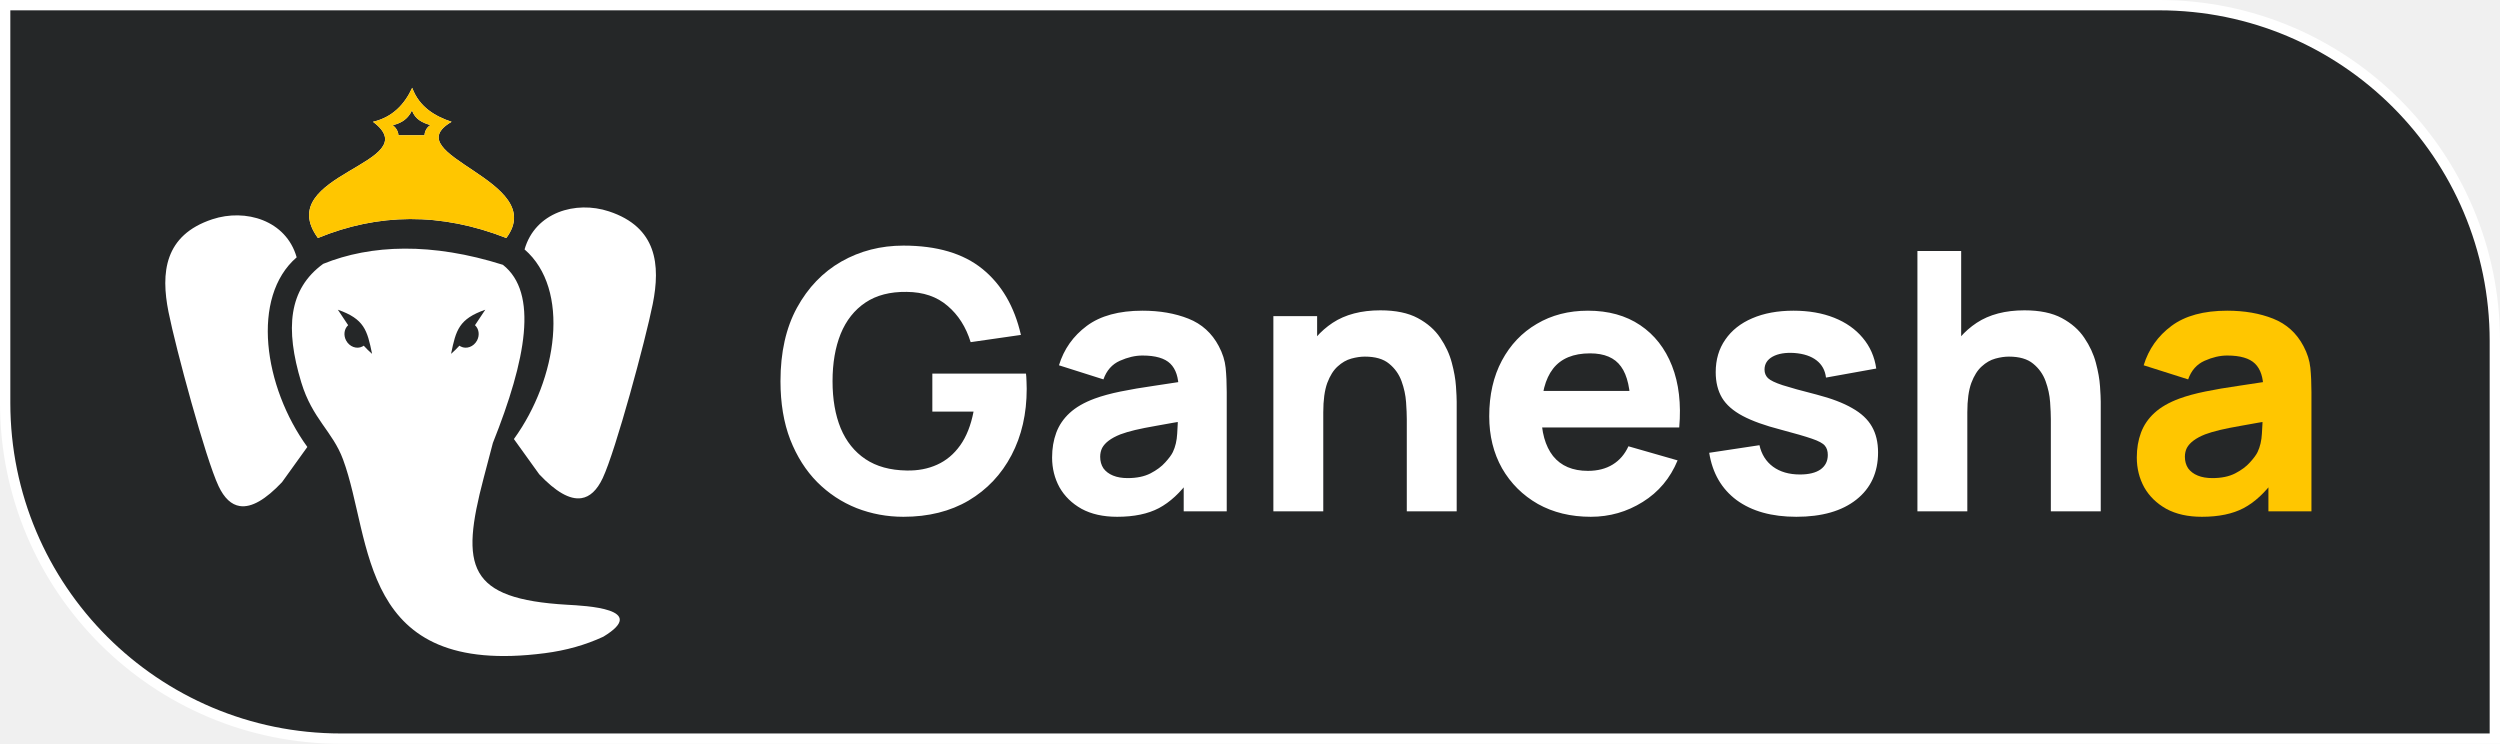
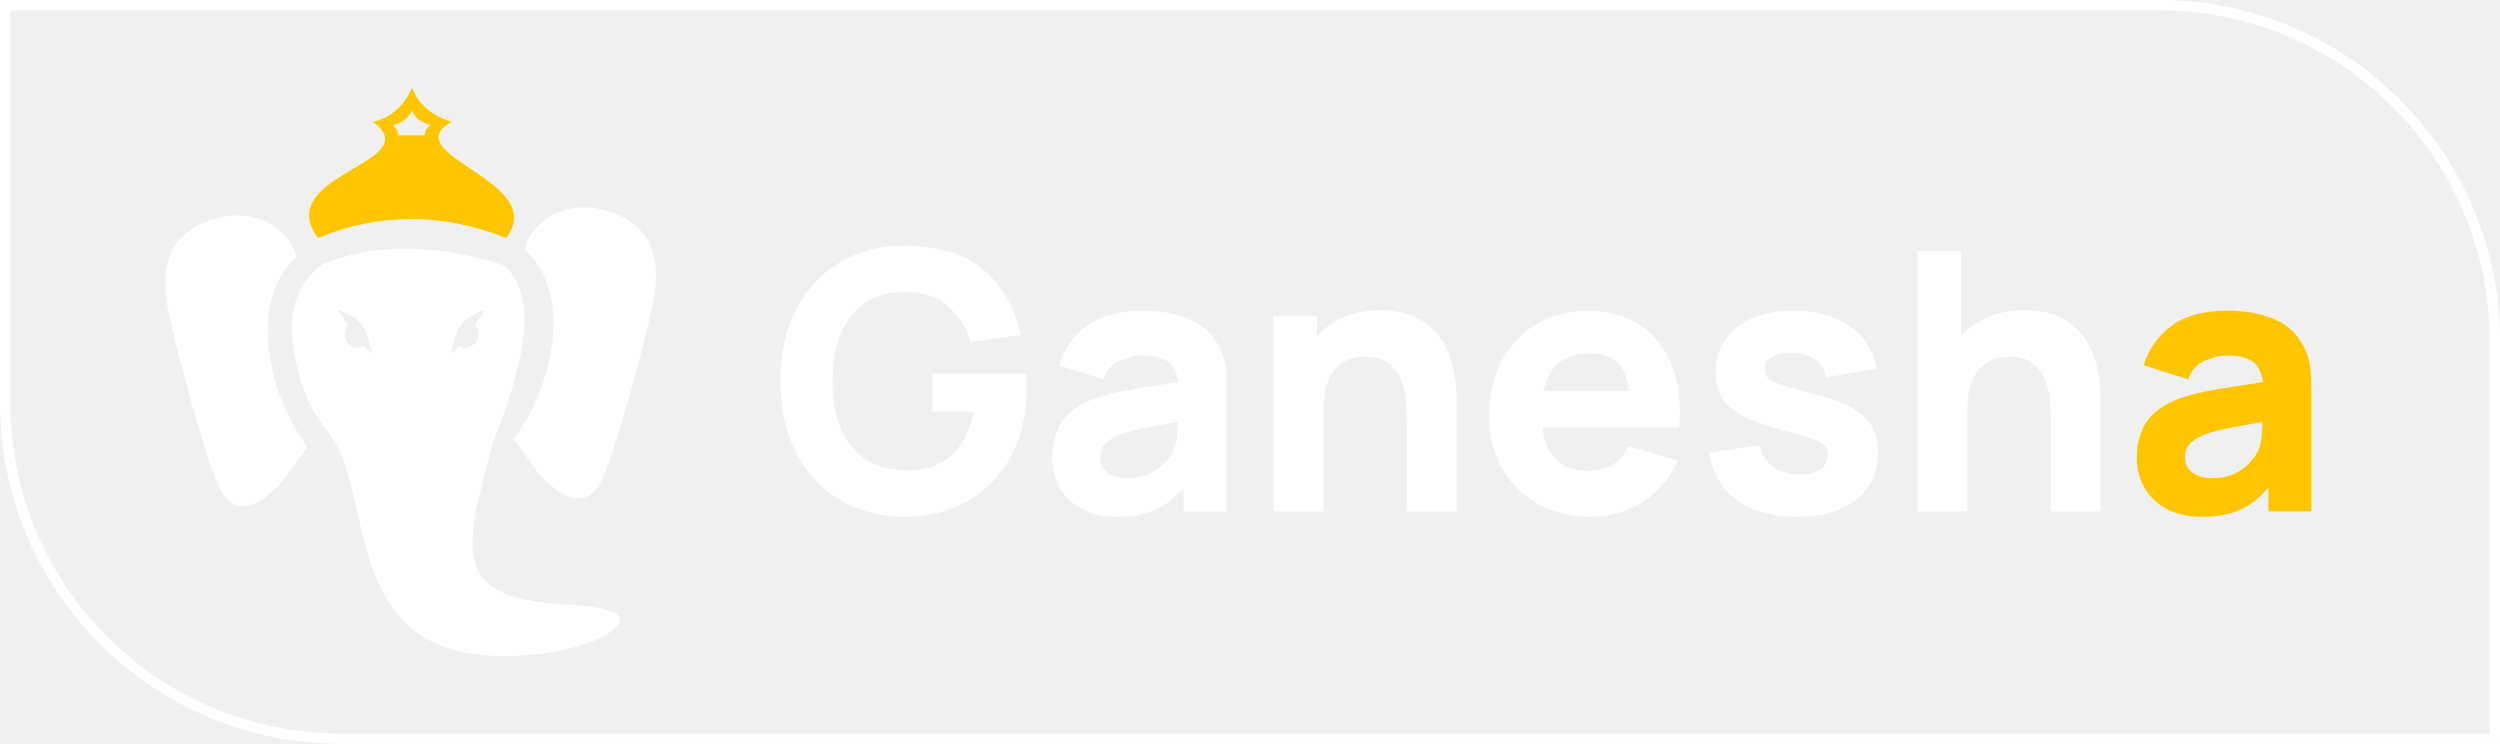
<svg xmlns="http://www.w3.org/2000/svg" width="484" height="144" viewBox="0 0 484 144" fill="none">
-   <path d="M418 1C453.899 1 483 30.102 483 66V143H66C30.102 143 1 113.899 1 78V1H418Z" fill="#252728" stroke="white" stroke-width="2" />
+   <path d="M418 1C453.899 1 483 30.102 483 66V143H66C30.102 143 1 113.899 1 78V1H418Z" fill="transparent" stroke="white" stroke-width="2" />
  <path d="M174.9 100.05C171.727 100.05 168.705 99.49 165.835 98.37C162.965 97.227 160.422 95.547 158.205 93.33C156.012 91.113 154.273 88.372 152.99 85.105C151.73 81.838 151.1 78.07 151.1 73.8C151.1 68.223 152.162 63.487 154.285 59.59C156.432 55.67 159.302 52.683 162.895 50.63C166.512 48.577 170.513 47.55 174.9 47.55C181.387 47.55 186.485 49.055 190.195 52.065C193.905 55.075 196.39 59.333 197.65 64.84L187.92 66.24C187.01 63.3 185.517 60.955 183.44 59.205C181.387 57.432 178.75 56.533 175.53 56.51C172.333 56.463 169.673 57.152 167.55 58.575C165.427 59.998 163.828 62.017 162.755 64.63C161.705 67.243 161.18 70.3 161.18 73.8C161.18 77.3 161.705 80.333 162.755 82.9C163.828 85.467 165.427 87.462 167.55 88.885C169.673 90.308 172.333 91.043 175.53 91.09C177.7 91.137 179.66 90.763 181.41 89.97C183.183 89.177 184.677 87.928 185.89 86.225C187.103 84.522 187.967 82.34 188.48 79.68H180.5V72.33H198.63C198.677 72.633 198.712 73.17 198.735 73.94C198.758 74.71 198.77 75.153 198.77 75.27C198.77 80.1 197.79 84.382 195.83 88.115C193.87 91.848 191.105 94.777 187.535 96.9C183.965 99 179.753 100.05 174.9 100.05ZM216.285 100.05C213.578 100.05 211.28 99.537 209.39 98.51C207.523 97.46 206.1 96.072 205.12 94.345C204.163 92.595 203.685 90.67 203.685 88.57C203.685 86.82 203.953 85.222 204.49 83.775C205.026 82.328 205.89 81.057 207.08 79.96C208.293 78.84 209.915 77.907 211.945 77.16C213.345 76.647 215.013 76.192 216.95 75.795C218.886 75.398 221.08 75.025 223.53 74.675C225.98 74.302 228.675 73.893 231.615 73.45L228.185 75.34C228.185 73.1 227.648 71.455 226.575 70.405C225.501 69.355 223.705 68.83 221.185 68.83C219.785 68.83 218.326 69.168 216.81 69.845C215.293 70.522 214.231 71.723 213.625 73.45L205.015 70.72C205.971 67.593 207.768 65.05 210.405 63.09C213.041 61.13 216.635 60.15 221.185 60.15C224.521 60.15 227.485 60.663 230.075 61.69C232.665 62.717 234.625 64.49 235.955 67.01C236.701 68.41 237.145 69.81 237.285 71.21C237.425 72.61 237.495 74.173 237.495 75.9V99H229.165V91.23L230.355 92.84C228.511 95.383 226.516 97.227 224.37 98.37C222.246 99.49 219.551 100.05 216.285 100.05ZM218.315 92.56C220.065 92.56 221.535 92.257 222.725 91.65C223.938 91.02 224.895 90.308 225.595 89.515C226.318 88.722 226.808 88.057 227.065 87.52C227.555 86.493 227.835 85.303 227.905 83.95C227.998 82.573 228.045 81.43 228.045 80.52L230.845 81.22C228.021 81.687 225.735 82.083 223.985 82.41C222.235 82.713 220.823 82.993 219.75 83.25C218.676 83.507 217.731 83.787 216.915 84.09C215.981 84.463 215.223 84.872 214.64 85.315C214.08 85.735 213.66 86.202 213.38 86.715C213.123 87.228 212.995 87.8 212.995 88.43C212.995 89.293 213.205 90.04 213.625 90.67C214.068 91.277 214.686 91.743 215.48 92.07C216.273 92.397 217.218 92.56 218.315 92.56ZM272.355 99V81.15C272.355 80.287 272.309 79.19 272.215 77.86C272.122 76.507 271.83 75.153 271.34 73.8C270.85 72.447 270.045 71.315 268.925 70.405C267.829 69.495 266.265 69.04 264.235 69.04C263.419 69.04 262.544 69.168 261.61 69.425C260.677 69.682 259.802 70.183 258.985 70.93C258.169 71.653 257.492 72.727 256.955 74.15C256.442 75.573 256.185 77.463 256.185 79.82L250.725 77.23C250.725 74.243 251.332 71.443 252.545 68.83C253.759 66.217 255.579 64.105 258.005 62.495C260.455 60.885 263.535 60.08 267.245 60.08C270.209 60.08 272.624 60.582 274.49 61.585C276.357 62.588 277.804 63.86 278.83 65.4C279.88 66.94 280.627 68.55 281.07 70.23C281.514 71.887 281.782 73.403 281.875 74.78C281.969 76.157 282.015 77.16 282.015 77.79V99H272.355ZM246.525 99V61.2H254.995V73.73H256.185V99H246.525ZM307.984 100.05C304.11 100.05 300.692 99.222 297.729 97.565C294.789 95.885 292.479 93.587 290.799 90.67C289.142 87.73 288.314 84.37 288.314 80.59C288.314 76.46 289.13 72.867 290.764 69.81C292.397 66.753 294.649 64.385 297.519 62.705C300.389 61.002 303.69 60.15 307.424 60.15C311.39 60.15 314.762 61.083 317.539 62.95C320.315 64.817 322.369 67.442 323.699 70.825C325.029 74.208 325.495 78.187 325.099 82.76H315.684V79.26C315.684 75.41 315.065 72.645 313.829 70.965C312.615 69.262 310.62 68.41 307.844 68.41C304.6 68.41 302.209 69.402 300.669 71.385C299.152 73.345 298.394 76.25 298.394 80.1C298.394 83.623 299.152 86.353 300.669 88.29C302.209 90.203 304.46 91.16 307.424 91.16C309.29 91.16 310.889 90.752 312.219 89.935C313.549 89.118 314.564 87.94 315.264 86.4L324.784 89.13C323.36 92.583 321.109 95.267 318.029 97.18C314.972 99.093 311.624 100.05 307.984 100.05ZM295.454 82.76V75.69H320.514V82.76H295.454ZM347.772 100.05C343.012 100.05 339.162 98.977 336.222 96.83C333.305 94.66 331.532 91.603 330.902 87.66L340.632 86.19C341.028 87.963 341.903 89.352 343.257 90.355C344.633 91.358 346.372 91.86 348.472 91.86C350.198 91.86 351.528 91.533 352.462 90.88C353.395 90.203 353.862 89.27 353.862 88.08C353.862 87.333 353.675 86.738 353.302 86.295C352.928 85.828 352.088 85.373 350.782 84.93C349.498 84.487 347.492 83.903 344.762 83.18C341.682 82.387 339.22 81.5 337.377 80.52C335.533 79.54 334.203 78.373 333.387 77.02C332.57 75.643 332.162 73.987 332.162 72.05C332.162 69.623 332.78 67.523 334.017 65.75C335.253 63.953 336.992 62.577 339.232 61.62C341.495 60.64 344.155 60.15 347.212 60.15C350.175 60.15 352.8 60.605 355.087 61.515C357.373 62.425 359.217 63.72 360.617 65.4C362.04 67.08 362.915 69.063 363.242 71.35L353.512 73.1C353.348 71.7 352.742 70.592 351.692 69.775C350.642 68.958 349.218 68.48 347.422 68.34C345.672 68.223 344.26 68.457 343.187 69.04C342.137 69.623 341.612 70.463 341.612 71.56C341.612 72.213 341.833 72.762 342.277 73.205C342.743 73.648 343.688 74.103 345.112 74.57C346.558 75.037 348.752 75.643 351.692 76.39C354.562 77.137 356.86 78.012 358.587 79.015C360.337 79.995 361.608 81.185 362.402 82.585C363.195 83.962 363.592 85.63 363.592 87.59C363.592 91.463 362.192 94.508 359.392 96.725C356.592 98.942 352.718 100.05 347.772 100.05ZM397.043 99V81.15C397.043 80.287 396.996 79.19 396.903 77.86C396.809 76.507 396.518 75.153 396.028 73.8C395.538 72.447 394.733 71.315 393.613 70.405C392.516 69.495 390.953 69.04 388.923 69.04C388.106 69.04 387.231 69.168 386.298 69.425C385.364 69.682 384.489 70.183 383.673 70.93C382.856 71.653 382.179 72.727 381.643 74.15C381.129 75.573 380.873 77.463 380.873 79.82L375.413 77.23C375.413 74.243 376.019 71.443 377.233 68.83C378.446 66.217 380.266 64.105 382.693 62.495C385.143 60.885 388.223 60.08 391.933 60.08C394.896 60.08 397.311 60.582 399.178 61.585C401.044 62.588 402.491 63.86 403.518 65.4C404.568 66.94 405.314 68.55 405.758 70.23C406.201 71.887 406.469 73.403 406.563 74.78C406.656 76.157 406.703 77.16 406.703 77.79V99H397.043ZM371.213 99V48.6H379.683V74.5H380.873V99H371.213Z" fill="white" />
  <path d="M426.285 100.05C423.578 100.05 421.28 99.537 419.39 98.51C417.523 97.46 416.1 96.072 415.12 94.345C414.163 92.595 413.685 90.67 413.685 88.57C413.685 86.82 413.953 85.222 414.49 83.775C415.026 82.328 415.89 81.057 417.08 79.96C418.293 78.84 419.915 77.907 421.945 77.16C423.345 76.647 425.013 76.192 426.95 75.795C428.886 75.398 431.08 75.025 433.53 74.675C435.98 74.302 438.675 73.893 441.615 73.45L438.185 75.34C438.185 73.1 437.648 71.455 436.575 70.405C435.501 69.355 433.705 68.83 431.185 68.83C429.785 68.83 428.326 69.168 426.81 69.845C425.293 70.522 424.231 71.723 423.625 73.45L415.015 70.72C415.971 67.593 417.768 65.05 420.405 63.09C423.041 61.13 426.635 60.15 431.185 60.15C434.521 60.15 437.485 60.663 440.075 61.69C442.665 62.717 444.625 64.49 445.955 67.01C446.701 68.41 447.145 69.81 447.285 71.21C447.425 72.61 447.495 74.173 447.495 75.9V99H439.165V91.23L440.355 92.84C438.511 95.383 436.516 97.227 434.37 98.37C432.246 99.49 429.551 100.05 426.285 100.05ZM428.315 92.56C430.065 92.56 431.535 92.257 432.725 91.65C433.938 91.02 434.895 90.308 435.595 89.515C436.318 88.722 436.808 88.057 437.065 87.52C437.555 86.493 437.835 85.303 437.905 83.95C437.998 82.573 438.045 81.43 438.045 80.52L440.845 81.22C438.021 81.687 435.735 82.083 433.985 82.41C432.235 82.713 430.823 82.993 429.75 83.25C428.676 83.507 427.731 83.787 426.915 84.09C425.981 84.463 425.223 84.872 424.64 85.315C424.08 85.735 423.66 86.202 423.38 86.715C423.123 87.228 422.995 87.8 422.995 88.43C422.995 89.293 423.205 90.04 423.625 90.67C424.068 91.277 424.686 91.743 425.48 92.07C426.273 92.397 427.218 92.56 428.315 92.56Z" fill="#FFC600" />
  <g clip-path="url(#clip0_62_421)">
    <path fill-rule="evenodd" clip-rule="evenodd" d="M59.501 86.529C51.034 74.856 48.529 57.516 57.436 49.817C55.389 42.638 47.541 40.328 41.104 42.45C31.794 45.529 31.111 52.825 32.62 60.389C34.02 67.399 39.793 88.776 42.307 94.102C43.42 96.465 44.803 97.719 46.419 97.969C48.7 98.327 51.447 96.689 54.599 93.35L59.501 86.529ZM65.408 59.96C70.499 61.75 71.092 63.872 72.034 68.509C71.451 67.999 70.912 67.47 70.418 66.924C70.338 66.987 70.248 67.041 70.158 67.085C69.054 67.658 67.644 67.13 66.998 65.904C66.45 64.856 66.647 63.648 67.402 62.959C66.728 61.956 66.091 60.953 65.408 59.96ZM82.189 26.185H77.134C77.125 25.459 76.631 24.681 76.039 24.233C77.843 23.812 79.046 22.917 79.756 21.377C80.411 23.186 81.848 23.75 83.311 24.233C82.593 24.654 82.198 25.513 82.189 26.185ZM93.951 59.96C88.86 61.75 88.267 63.872 87.325 68.509C87.908 67.999 88.447 67.47 88.941 66.924C89.022 66.987 89.111 67.041 89.201 67.085C90.305 67.658 91.715 67.13 92.362 65.904C92.909 64.856 92.712 63.648 91.957 62.959C92.622 61.956 93.268 60.953 93.951 59.96ZM61.548 46.075C73.175 41.286 85.313 41.089 98.018 46.075C106.413 34.877 76.299 30.088 87.423 23.58C84.362 22.568 81.174 20.778 79.801 17C78.319 20.223 75.967 22.711 72.205 23.58C83.015 31.627 52.48 33.633 61.548 46.075ZM99.49 84.998C107.957 73.325 110.462 55.985 101.555 48.287C103.602 41.107 111.449 38.798 117.887 40.919C127.197 43.99 127.88 51.285 126.371 58.859C124.971 65.868 119.198 87.245 116.684 92.571C115.571 94.935 114.188 96.188 112.572 96.439C110.291 96.796 107.544 95.158 104.392 91.819L99.49 84.998ZM97.362 51.268C83.635 46.926 71.846 47.32 62.571 51.08C55.837 55.976 55.182 63.648 58.325 74.023C60.479 81.131 64.394 83.494 66.414 88.955C72.196 104.567 69.179 131.181 105.497 126.454C109.582 125.926 113.353 124.869 116.801 123.267C125.77 117.842 113.335 117.278 109.815 117.081C90.44 115.962 89.129 109.705 93.609 92.652L95.423 85.75C101.87 69.601 104.267 56.71 97.362 51.268Z" fill="white" />
    <path fill-rule="evenodd" clip-rule="evenodd" d="M82.189 26.185H77.134C77.125 25.459 76.632 24.681 76.039 24.233C77.844 23.812 79.047 22.917 79.756 21.377C80.411 23.186 81.848 23.75 83.311 24.233C82.593 24.654 82.198 25.513 82.189 26.185ZM61.548 46.075C73.175 41.286 85.314 41.089 98.018 46.075C106.413 34.877 76.299 30.088 87.424 23.58C84.362 22.568 81.174 20.778 79.801 17C78.319 20.223 75.967 22.711 72.205 23.58C83.015 31.627 52.48 33.633 61.548 46.075Z" fill="#FFC600" />
  </g>
  <defs>
    <clipPath id="clip0_62_421">
      <rect width="95" height="110" fill="white" transform="translate(32 17)" />
    </clipPath>
  </defs>
</svg>
